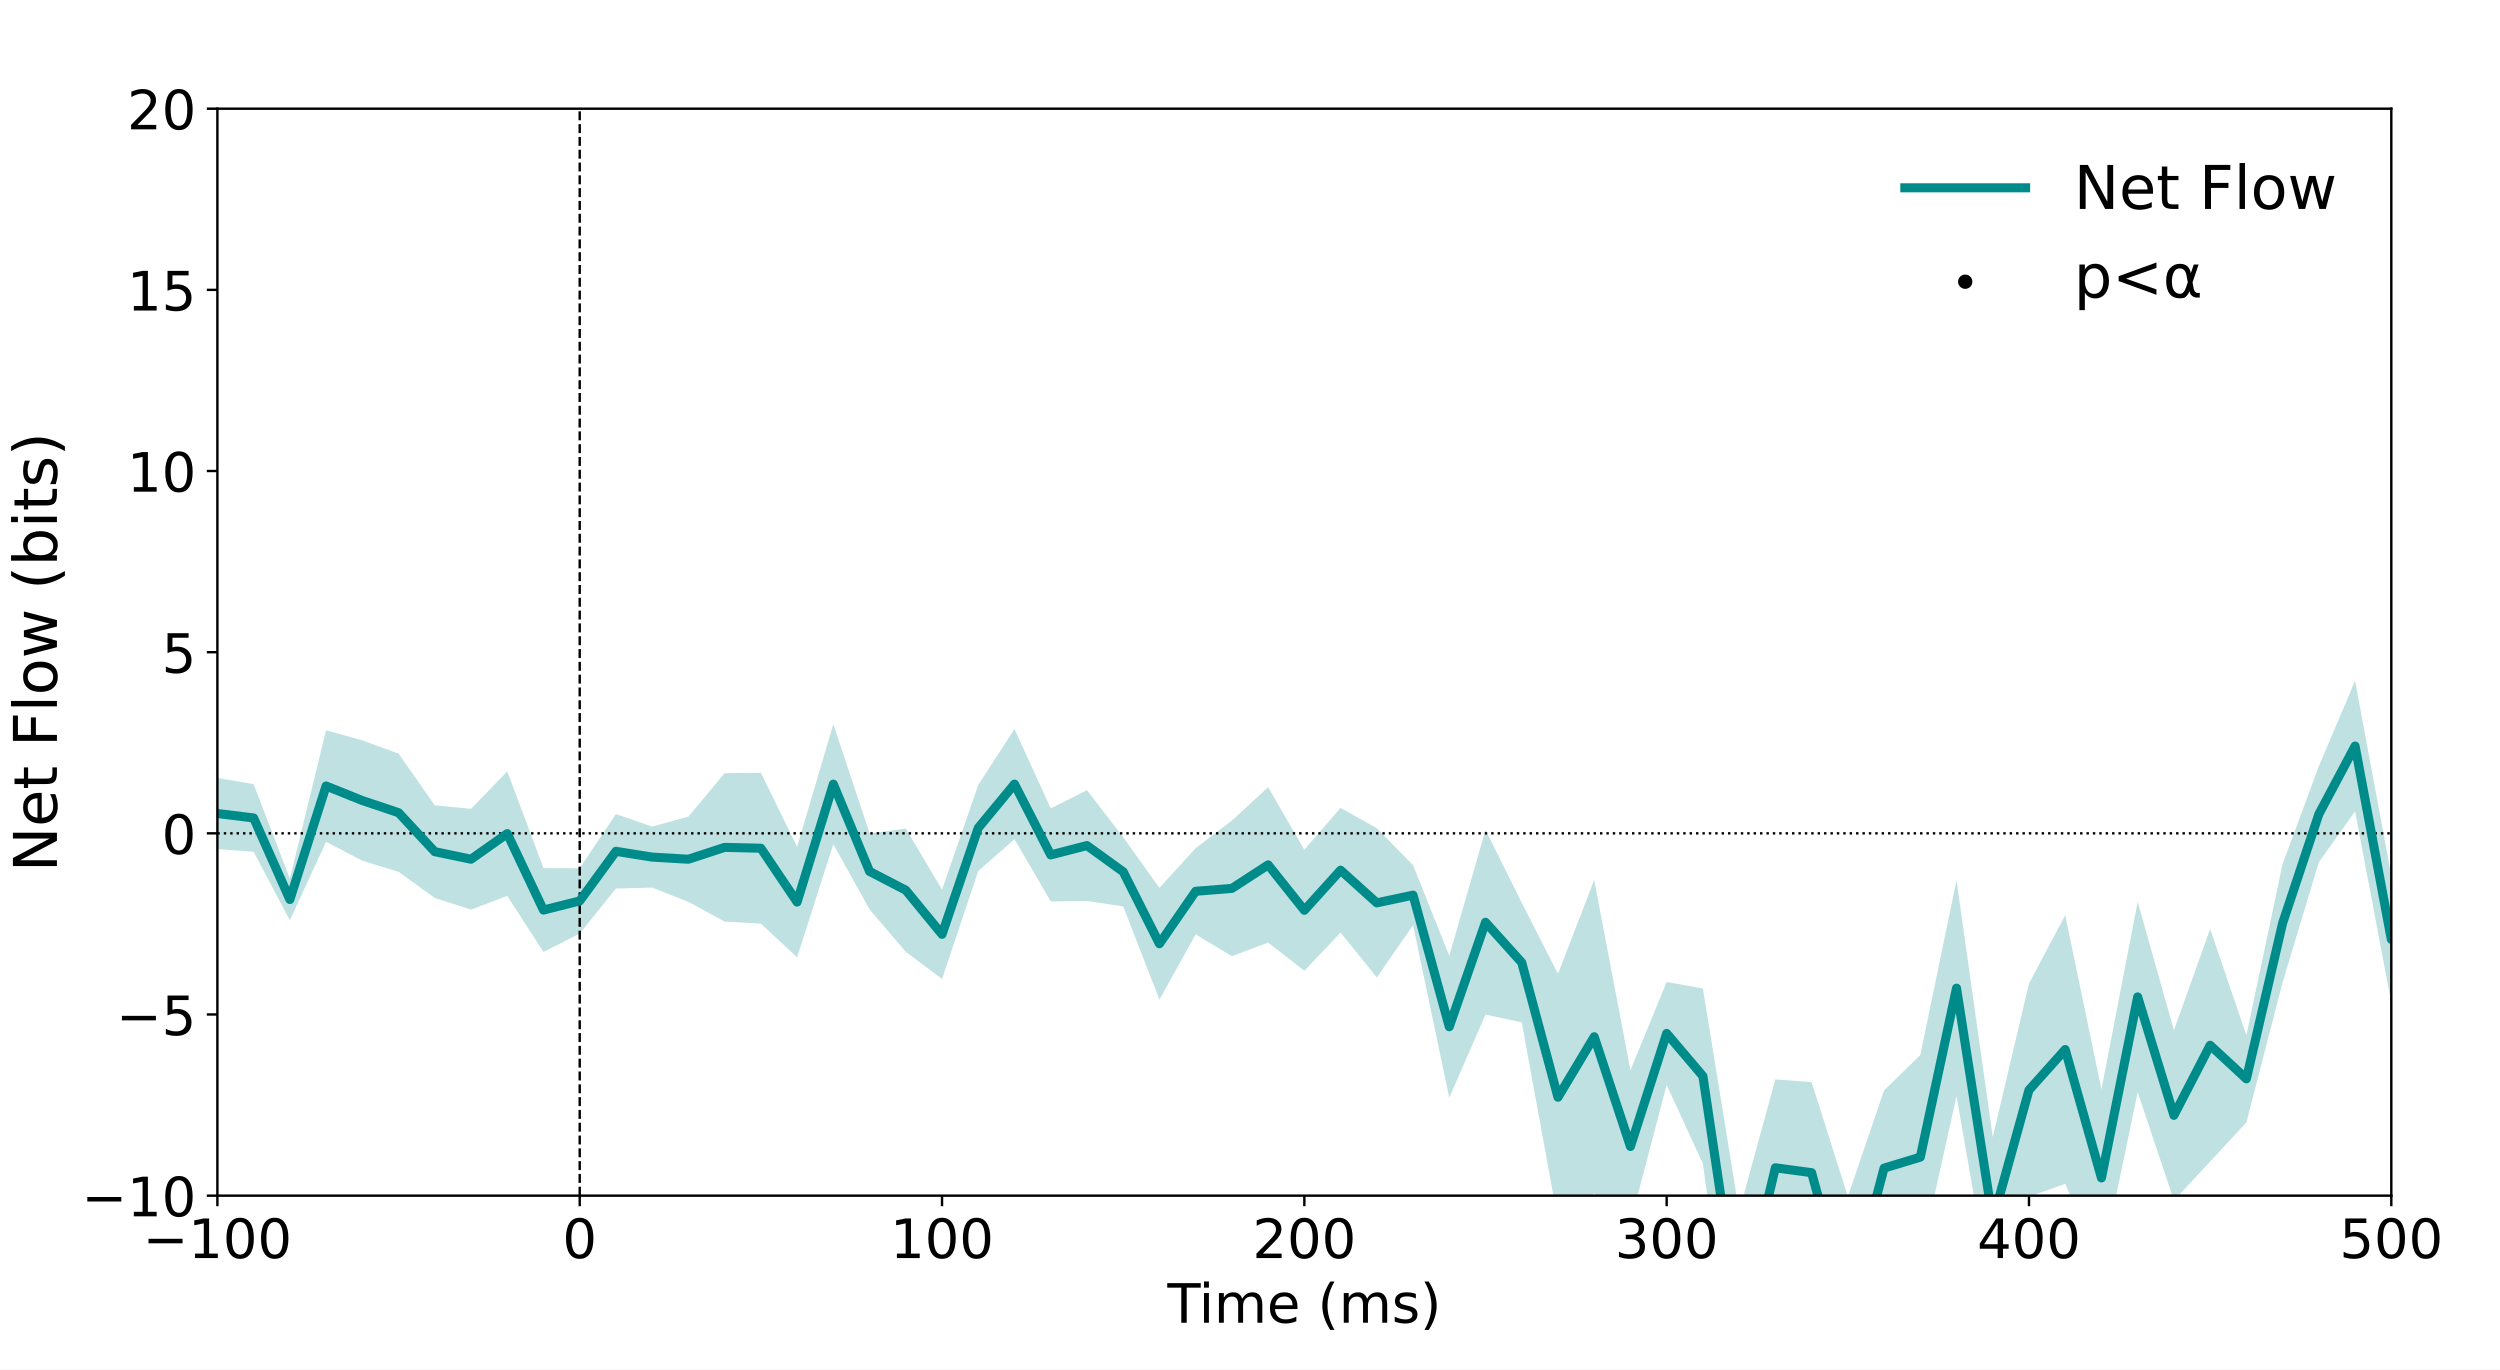
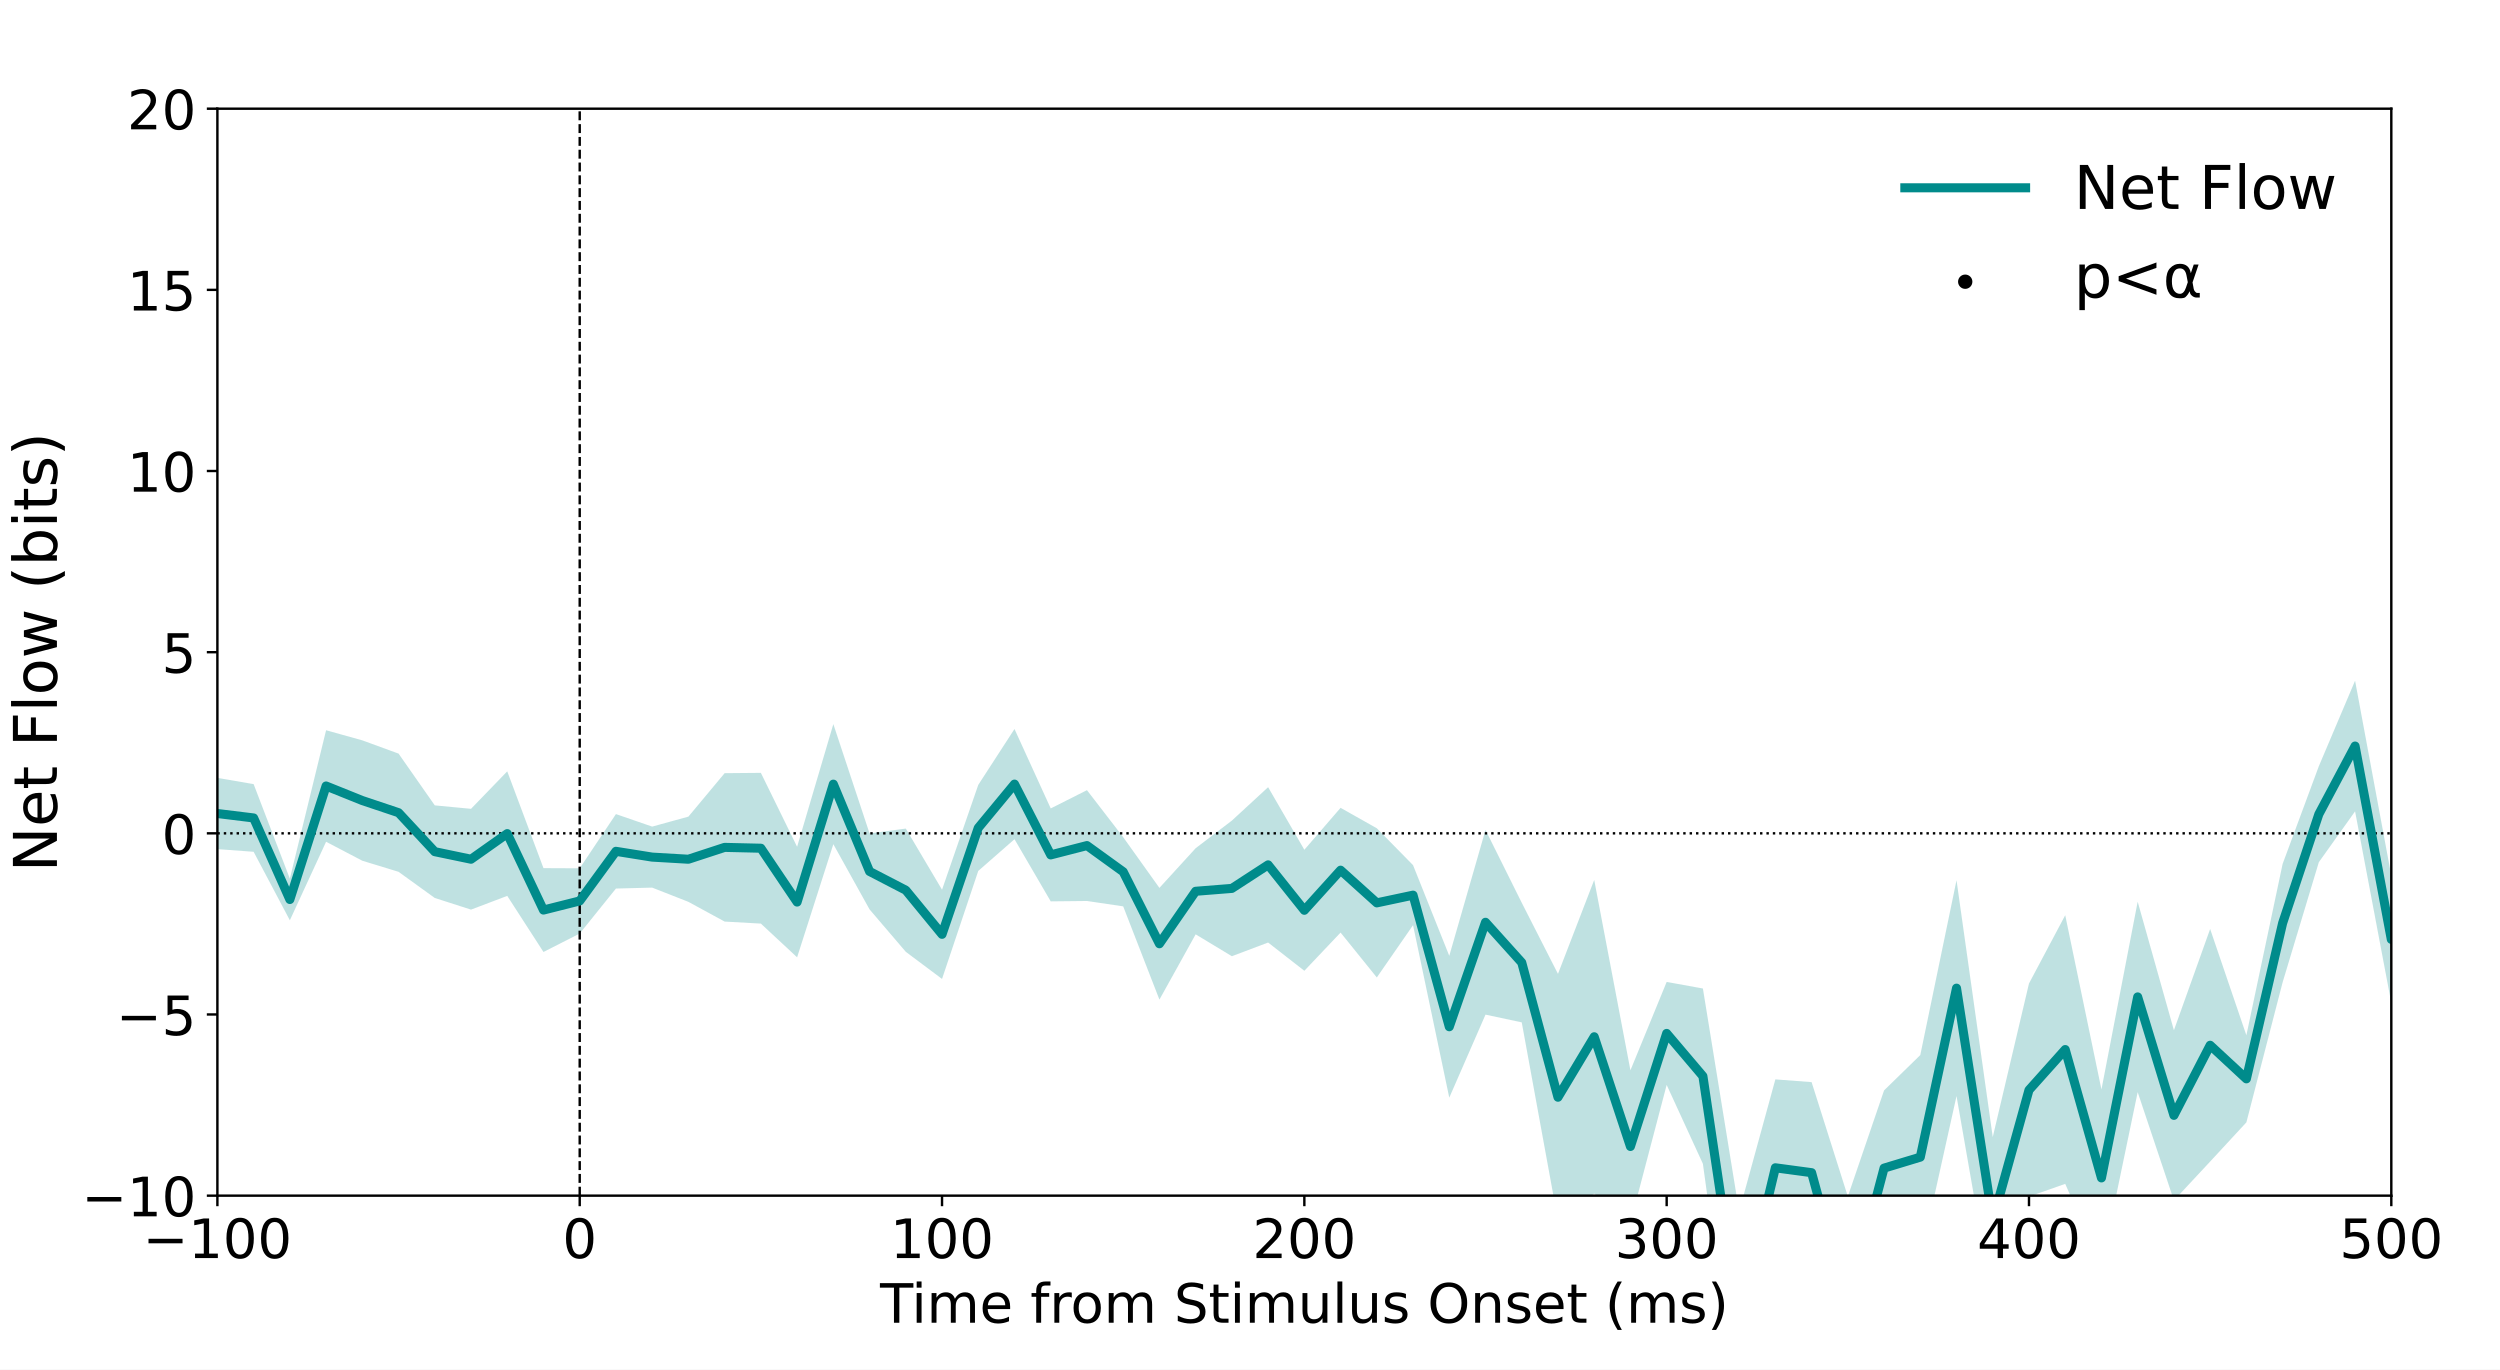
<svg xmlns="http://www.w3.org/2000/svg" xmlns:xlink="http://www.w3.org/1999/xlink" width="828pt" height="453.6pt" viewBox="0 0 828 453.6" version="1.1">
  <defs>
    <style type="text/css">*{stroke-linejoin: round; stroke-linecap: butt}</style>
  </defs>
  <g id="figure_1">
    <g id="patch_1">
      <path d="M 0 453.6  L 828 453.6  L 828 0  L 0 0  z " style="fill: #ffffff" />
    </g>
    <g id="axes_1">
      <g id="patch_2">
        <path d="M 72 396  L 792 396  L 792 36  L 72 36  z " style="fill: #ffffff" />
      </g>
      <g id="PolyCollection_1">
-         <path d="M -0 262.061  L -0 286.027  L 12 333.615  L 24 306.136  L 36 273.159  L 48 319.58  L 60 298.188  L 72 281.229  L 84 282.113  L 96 304.802  L 108 278.786  L 120 285.077  L 132 288.742  L 144 297.41  L 156 301.266  L 168 296.713  L 180 315.295  L 192 309.192  L 204 294.289  L 216 293.977  L 228 298.693  L 240 305.226  L 252 305.895  L 264 317.061  L 276 279.592  L 288 301.197  L 300 315.241  L 312 324.225  L 324 288.449  L 336 277.948  L 348 298.535  L 360 298.407  L 372 300.186  L 384 331.068  L 396 309.457  L 408 316.7  L 420 312.167  L 432 321.523  L 444 308.867  L 456 323.736  L 468 306.417  L 480 363.543  L 492 336.048  L 504 338.606  L 516 404.245  L 528 395.312  L 540 404.935  L 552 359.322  L 564 385.448  L 576 472.548  L 588 416.054  L 600 418.38  L 612 468.047  L 624 412.621  L 636 417.051  L 648 363.015  L 660 431.747  L 672 396.317  L 684 392.093  L 696 419.407  L 708 361.716  L 720 397.583  L 732 384.705  L 744 371.728  L 756 325.353  L 768 285.555  L 780 268.723  L 792 332.192  L 804 295.559  L 816 279.41  L 828 265.036  L 840 268.642  L 852 284.034  L 864 270.484  L 876 302.178  L 888 308.475  L 900 333.851  L 912 276.764  L 924 299.398  L 936 269.395  L 948 276.443  L 960 288.977  L 972 326.961  L 984 291.401  L 996 288.496  L 1008 307.433  L 1020 287.883  L 1032 323.573  L 1044 310.796  L 1056 287.536  L 1068 302.566  L 1080 280.436  L 1092 318.387  L 1104 282.119  L 1116 290.37  L 1128 301.57  L 1140 288.123  L 1140 260.641  L 1140 260.641  L 1128 267.699  L 1116 263.036  L 1104 248.552  L 1092 297.262  L 1080 253.048  L 1068 263.011  L 1056 246.205  L 1044 284.866  L 1032 282.331  L 1020 261.494  L 1008 279.227  L 996 218.083  L 984 251.279  L 972 288.102  L 960 249.314  L 948 243.427  L 936 235.107  L 924 259.455  L 912 225.412  L 900 285.732  L 888 270.181  L 876 261.048  L 864 239.712  L 852 239.808  L 840 222.459  L 828 229.454  L 816 246.368  L 804 272.112  L 792 290.048  L 780 225.457  L 768 253.762  L 756 286.144  L 744 342.891  L 732 307.678  L 720 341.222  L 708 298.646  L 696 360.841  L 684 303.128  L 672 325.731  L 660 376.61  L 648 291.542  L 636 349.437  L 624 361.145  L 612 396.277  L 600 358.399  L 588 357.493  L 576 401.272  L 564 327.391  L 552 325.214  L 540 354.488  L 528 291.442  L 516 322.553  L 504 298.986  L 492 274.87  L 480 316.571  L 468 286.532  L 456 274.322  L 444 267.55  L 432 281.444  L 420 260.716  L 408 271.775  L 396 280.931  L 384 294.071  L 372 277.269  L 360 261.702  L 348 267.751  L 336 241.445  L 324 259.954  L 312 294.673  L 300 274.425  L 288 276.035  L 276 239.827  L 264 280.458  L 252 255.968  L 240 256.075  L 228 270.463  L 216 273.772  L 204 269.625  L 192 287.581  L 180 287.525  L 168 255.471  L 156 267.881  L 144 266.739  L 132 249.59  L 120 245.206  L 108 241.857  L 96 291.02  L 84 259.701  L 72 257.639  L 60 254.036  L 48 280.904  L 36 243.208  L 24 286.367  L 12 293.35  L -0 262.061  z " clip-path="url(#p37d2d4b068)" style="fill: #008b8b; fill-opacity: 0.25" />
+         <path d="M -0 262.061  L -0 286.027  L 12 333.615  L 24 306.136  L 36 273.159  L 48 319.58  L 60 298.188  L 72 281.229  L 84 282.113  L 96 304.802  L 108 278.786  L 120 285.077  L 132 288.742  L 144 297.41  L 156 301.266  L 168 296.713  L 180 315.295  L 192 309.192  L 204 294.289  L 216 293.977  L 228 298.693  L 240 305.226  L 252 305.895  L 264 317.061  L 276 279.592  L 288 301.197  L 300 315.241  L 312 324.225  L 324 288.449  L 336 277.948  L 348 298.535  L 360 298.407  L 372 300.186  L 384 331.068  L 396 309.457  L 408 316.7  L 420 312.167  L 432 321.523  L 444 308.867  L 456 323.736  L 468 306.417  L 480 363.543  L 492 336.048  L 504 338.606  L 516 404.245  L 528 395.312  L 540 404.935  L 552 359.322  L 564 385.448  L 576 472.548  L 588 416.054  L 600 418.38  L 612 468.047  L 624 412.621  L 636 417.051  L 648 363.015  L 660 431.747  L 672 396.317  L 684 392.093  L 696 419.407  L 708 361.716  L 720 397.583  L 732 384.705  L 744 371.728  L 756 325.353  L 768 285.555  L 780 268.723  L 792 332.192  L 804 295.559  L 816 279.41  L 828 265.036  L 840 268.642  L 852 284.034  L 864 270.484  L 876 302.178  L 888 308.475  L 900 333.851  L 912 276.764  L 924 299.398  L 936 269.395  L 948 276.443  L 960 288.977  L 972 326.961  L 984 291.401  L 996 288.496  L 1008 307.433  L 1020 287.883  L 1032 323.573  L 1044 310.796  L 1056 287.536  L 1068 302.566  L 1080 280.436  L 1092 318.387  L 1104 282.119  L 1116 290.37  L 1128 301.57  L 1140 288.123  L 1140 260.641  L 1140 260.641  L 1128 267.699  L 1116 263.036  L 1104 248.552  L 1092 297.262  L 1080 253.048  L 1068 263.011  L 1056 246.205  L 1044 284.866  L 1032 282.331  L 1020 261.494  L 1008 279.227  L 996 218.083  L 984 251.279  L 972 288.102  L 960 249.314  L 948 243.427  L 936 235.107  L 924 259.455  L 912 225.412  L 900 285.732  L 888 270.181  L 876 261.048  L 864 239.712  L 852 239.808  L 840 222.459  L 828 229.454  L 816 246.368  L 804 272.112  L 792 290.048  L 780 225.457  L 768 253.762  L 756 286.144  L 744 342.891  L 732 307.678  L 720 341.222  L 708 298.646  L 696 360.841  L 684 303.128  L 672 325.731  L 660 376.61  L 648 291.542  L 636 349.437  L 624 361.145  L 612 396.277  L 600 358.399  L 588 357.493  L 576 401.272  L 564 327.391  L 552 325.214  L 540 354.488  L 528 291.442  L 516 322.553  L 504 298.986  L 492 274.87  L 480 316.571  L 468 286.532  L 456 274.322  L 444 267.55  L 432 281.444  L 420 260.716  L 408 271.775  L 396 280.931  L 384 294.071  L 372 277.269  L 360 261.702  L 348 267.751  L 336 241.445  L 324 259.954  L 312 294.673  L 300 274.425  L 288 276.035  L 276 239.827  L 264 280.458  L 252 255.968  L 240 256.075  L 228 270.463  L 216 273.772  L 204 269.625  L 192 287.581  L 180 287.525  L 168 255.471  L 156 267.881  L 144 266.739  L 132 249.59  L 120 245.206  L 108 241.857  L 96 291.02  L 84 259.701  L 72 257.639  L 60 254.036  L 48 280.904  L 36 243.208  L 24 286.367  L 12 293.35  L -0 262.061  z " clip-path="url(#p2d09b01519)" style="fill: #008b8b; fill-opacity: 0.25" />
      </g>
      <g id="matplotlib.axis_1">
        <g id="xtick_1">
          <g id="line2d_1">
            <defs>
-               <path id="m8add097d71" d="M 0 0  L 0 3.5  " style="stroke: #000000; stroke-width: 0.8" />
-             </defs>
-             <g>
-               <use xlink:href="#m8add097d71" x="72" y="396" style="stroke: #000000; stroke-width: 0.8" />
+               <path id="m69b78fa0f9" d="M 0 0  L 0 3.5  " style="stroke: #000000; stroke-width: 0.8" />
+             </defs>
+             <g>
+               <use xlink:href="#m69b78fa0f9" x="72" y="396" style="stroke: #000000; stroke-width: 0.8" />
            </g>
          </g>
          <g id="text_1">
            <g transform="translate(47.27953 416.6772) scale(0.18 -0.18)">
              <defs>
                <path id="DejaVuSans-2212" d="M 678 2272  L 4684 2272  L 4684 1741  L 678 1741  L 678 2272  z " transform="scale(0.015625)" />
                <path id="DejaVuSans-31" d="M 794 531  L 1825 531  L 1825 4091  L 703 3866  L 703 4441  L 1819 4666  L 2450 4666  L 2450 531  L 3481 531  L 3481 0  L 794 0  L 794 531  z " transform="scale(0.015625)" />
                <path id="DejaVuSans-30" d="M 2034 4250  Q 1547 4250 1301 3770  Q 1056 3291 1056 2328  Q 1056 1369 1301 889  Q 1547 409 2034 409  Q 2525 409 2770 889  Q 3016 1369 3016 2328  Q 3016 3291 2770 3770  Q 2525 4250 2034 4250  z M 2034 4750  Q 2819 4750 3233 4129  Q 3647 3509 3647 2328  Q 3647 1150 3233 529  Q 2819 -91 2034 -91  Q 1250 -91 836 529  Q 422 1150 422 2328  Q 422 3509 836 4129  Q 1250 4750 2034 4750  z " transform="scale(0.015625)" />
              </defs>
              <use xlink:href="#DejaVuSans-2212" />
              <use xlink:href="#DejaVuSans-31" x="83.789" />
              <use xlink:href="#DejaVuSans-30" x="147.412" />
              <use xlink:href="#DejaVuSans-30" x="211.035" />
            </g>
          </g>
        </g>
        <g id="xtick_2">
          <g id="line2d_2">
            <g>
-               <use xlink:href="#m8add097d71" x="192" y="396" style="stroke: #000000; stroke-width: 0.8" />
+               <use xlink:href="#m69b78fa0f9" x="192" y="396" style="stroke: #000000; stroke-width: 0.8" />
            </g>
          </g>
          <g id="text_2">
            <g transform="translate(186.2738 416.6772) scale(0.18 -0.18)">
              <use xlink:href="#DejaVuSans-30" />
            </g>
          </g>
        </g>
        <g id="xtick_3">
          <g id="line2d_3">
            <g>
-               <use xlink:href="#m8add097d71" x="312" y="396" style="stroke: #000000; stroke-width: 0.8" />
+               <use xlink:href="#m69b78fa0f9" x="312" y="396" style="stroke: #000000; stroke-width: 0.8" />
            </g>
          </g>
          <g id="text_3">
            <g transform="translate(294.8213 416.6772) scale(0.18 -0.18)">
              <use xlink:href="#DejaVuSans-31" />
              <use xlink:href="#DejaVuSans-30" x="63.623" />
              <use xlink:href="#DejaVuSans-30" x="127.246" />
            </g>
          </g>
        </g>
        <g id="xtick_4">
          <g id="line2d_4">
            <g>
-               <use xlink:href="#m8add097d71" x="432" y="396" style="stroke: #000000; stroke-width: 0.8" />
+               <use xlink:href="#m69b78fa0f9" x="432" y="396" style="stroke: #000000; stroke-width: 0.8" />
            </g>
          </g>
          <g id="text_4">
            <g transform="translate(414.8213 416.6772) scale(0.18 -0.18)">
              <defs>
                <path id="DejaVuSans-32" d="M 1228 531  L 3431 531  L 3431 0  L 469 0  L 469 531  Q 828 903 1448 1529  Q 2069 2156 2228 2338  Q 2531 2678 2651 2914  Q 2772 3150 2772 3378  Q 2772 3750 2511 3984  Q 2250 4219 1831 4219  Q 1534 4219 1204 4116  Q 875 4013 500 3803  L 500 4441  Q 881 4594 1212 4672  Q 1544 4750 1819 4750  Q 2544 4750 2975 4387  Q 3406 4025 3406 3419  Q 3406 3131 3298 2873  Q 3191 2616 2906 2266  Q 2828 2175 2409 1742  Q 1991 1309 1228 531  z " transform="scale(0.015625)" />
              </defs>
              <use xlink:href="#DejaVuSans-32" />
              <use xlink:href="#DejaVuSans-30" x="63.623" />
              <use xlink:href="#DejaVuSans-30" x="127.246" />
            </g>
          </g>
        </g>
        <g id="xtick_5">
          <g id="line2d_5">
            <g>
-               <use xlink:href="#m8add097d71" x="552" y="396" style="stroke: #000000; stroke-width: 0.8" />
+               <use xlink:href="#m69b78fa0f9" x="552" y="396" style="stroke: #000000; stroke-width: 0.8" />
            </g>
          </g>
          <g id="text_5">
            <g transform="translate(534.8212 416.6772) scale(0.18 -0.18)">
              <defs>
                <path id="DejaVuSans-33" d="M 2597 2516  Q 3050 2419 3304 2112  Q 3559 1806 3559 1356  Q 3559 666 3084 287  Q 2609 -91 1734 -91  Q 1441 -91 1130 -33  Q 819 25 488 141  L 488 750  Q 750 597 1062 519  Q 1375 441 1716 441  Q 2309 441 2620 675  Q 2931 909 2931 1356  Q 2931 1769 2642 2001  Q 2353 2234 1838 2234  L 1294 2234  L 1294 2753  L 1863 2753  Q 2328 2753 2575 2939  Q 2822 3125 2822 3475  Q 2822 3834 2567 4026  Q 2313 4219 1838 4219  Q 1578 4219 1281 4162  Q 984 4106 628 3988  L 628 4550  Q 988 4650 1302 4700  Q 1616 4750 1894 4750  Q 2613 4750 3031 4423  Q 3450 4097 3450 3541  Q 3450 3153 3228 2886  Q 3006 2619 2597 2516  z " transform="scale(0.015625)" />
              </defs>
              <use xlink:href="#DejaVuSans-33" />
              <use xlink:href="#DejaVuSans-30" x="63.623" />
              <use xlink:href="#DejaVuSans-30" x="127.246" />
            </g>
          </g>
        </g>
        <g id="xtick_6">
          <g id="line2d_6">
            <g>
-               <use xlink:href="#m8add097d71" x="672" y="396" style="stroke: #000000; stroke-width: 0.8" />
+               <use xlink:href="#m69b78fa0f9" x="672" y="396" style="stroke: #000000; stroke-width: 0.8" />
            </g>
          </g>
          <g id="text_6">
            <g transform="translate(654.8212 416.6772) scale(0.18 -0.18)">
              <defs>
                <path id="DejaVuSans-34" d="M 2419 4116  L 825 1625  L 2419 1625  L 2419 4116  z M 2253 4666  L 3047 4666  L 3047 1625  L 3713 1625  L 3713 1100  L 3047 1100  L 3047 0  L 2419 0  L 2419 1100  L 313 1100  L 313 1709  L 2253 4666  z " transform="scale(0.015625)" />
              </defs>
              <use xlink:href="#DejaVuSans-34" />
              <use xlink:href="#DejaVuSans-30" x="63.623" />
              <use xlink:href="#DejaVuSans-30" x="127.246" />
            </g>
          </g>
        </g>
        <g id="xtick_7">
          <g id="line2d_7">
            <g>
-               <use xlink:href="#m8add097d71" x="792" y="396" style="stroke: #000000; stroke-width: 0.8" />
+               <use xlink:href="#m69b78fa0f9" x="792" y="396" style="stroke: #000000; stroke-width: 0.8" />
            </g>
          </g>
          <g id="text_7">
            <g transform="translate(774.8212 416.6772) scale(0.18 -0.18)">
              <defs>
                <path id="DejaVuSans-35" d="M 691 4666  L 3169 4666  L 3169 4134  L 1269 4134  L 1269 2991  Q 1406 3038 1543 3061  Q 1681 3084 1819 3084  Q 2600 3084 3056 2656  Q 3513 2228 3513 1497  Q 3513 744 3044 326  Q 2575 -91 1722 -91  Q 1428 -91 1123 -41  Q 819 9 494 109  L 494 744  Q 775 591 1075 516  Q 1375 441 1709 441  Q 2250 441 2565 725  Q 2881 1009 2881 1497  Q 2881 1984 2565 2268  Q 2250 2553 1709 2553  Q 1456 2553 1204 2497  Q 953 2441 691 2322  L 691 4666  z " transform="scale(0.015625)" />
              </defs>
              <use xlink:href="#DejaVuSans-35" />
              <use xlink:href="#DejaVuSans-30" x="63.623" />
              <use xlink:href="#DejaVuSans-30" x="127.246" />
            </g>
          </g>
        </g>
        <g id="text_8">
-           <g transform="translate(386.6414 438.0978) scale(0.18 -0.18)">
+           <g transform="translate(291.4734 438.0978) scale(0.18 -0.18)">
            <defs>
              <path id="DejaVuSans-54" d="M -19 4666  L 3928 4666  L 3928 4134  L 2272 4134  L 2272 0  L 1638 0  L 1638 4134  L -19 4134  L -19 4666  z " transform="scale(0.015625)" />
              <path id="DejaVuSans-69" d="M 603 3500  L 1178 3500  L 1178 0  L 603 0  L 603 3500  z M 603 4863  L 1178 4863  L 1178 4134  L 603 4134  L 603 4863  z " transform="scale(0.015625)" />
              <path id="DejaVuSans-6d" d="M 3328 2828  Q 3544 3216 3844 3400  Q 4144 3584 4550 3584  Q 5097 3584 5394 3201  Q 5691 2819 5691 2113  L 5691 0  L 5113 0  L 5113 2094  Q 5113 2597 4934 2840  Q 4756 3084 4391 3084  Q 3944 3084 3684 2787  Q 3425 2491 3425 1978  L 3425 0  L 2847 0  L 2847 2094  Q 2847 2600 2669 2842  Q 2491 3084 2119 3084  Q 1678 3084 1418 2786  Q 1159 2488 1159 1978  L 1159 0  L 581 0  L 581 3500  L 1159 3500  L 1159 2956  Q 1356 3278 1631 3431  Q 1906 3584 2284 3584  Q 2666 3584 2933 3390  Q 3200 3197 3328 2828  z " transform="scale(0.015625)" />
              <path id="DejaVuSans-65" d="M 3597 1894  L 3597 1613  L 953 1613  Q 991 1019 1311 708  Q 1631 397 2203 397  Q 2534 397 2845 478  Q 3156 559 3463 722  L 3463 178  Q 3153 47 2828 -22  Q 2503 -91 2169 -91  Q 1331 -91 842 396  Q 353 884 353 1716  Q 353 2575 817 3079  Q 1281 3584 2069 3584  Q 2775 3584 3186 3129  Q 3597 2675 3597 1894  z M 3022 2063  Q 3016 2534 2758 2815  Q 2500 3097 2075 3097  Q 1594 3097 1305 2825  Q 1016 2553 972 2059  L 3022 2063  z " transform="scale(0.015625)" />
              <path id="DejaVuSans-20" transform="scale(0.015625)" />
+               <path id="DejaVuSans-66" d="M 2375 4863  L 2375 4384  L 1825 4384  Q 1516 4384 1395 4259  Q 1275 4134 1275 3809  L 1275 3500  L 2222 3500  L 2222 3053  L 1275 3053  L 1275 0  L 697 0  L 697 3053  L 147 3053  L 147 3500  L 697 3500  L 697 3744  Q 697 4328 969 4595  Q 1241 4863 1831 4863  L 2375 4863  z " transform="scale(0.015625)" />
+               <path id="DejaVuSans-72" d="M 2631 2963  Q 2534 3019 2420 3045  Q 2306 3072 2169 3072  Q 1681 3072 1420 2755  Q 1159 2438 1159 1844  L 1159 0  L 581 0  L 581 3500  L 1159 3500  L 1159 2956  Q 1341 3275 1631 3429  Q 1922 3584 2338 3584  Q 2397 3584 2469 3576  Q 2541 3569 2628 3553  L 2631 2963  z " transform="scale(0.015625)" />
+               <path id="DejaVuSans-6f" d="M 1959 3097  Q 1497 3097 1228 2736  Q 959 2375 959 1747  Q 959 1119 1226 758  Q 1494 397 1959 397  Q 2419 397 2687 759  Q 2956 1122 2956 1747  Q 2956 2369 2687 2733  Q 2419 3097 1959 3097  z M 1959 3584  Q 2709 3584 3137 3096  Q 3566 2609 3566 1747  Q 3566 888 3137 398  Q 2709 -91 1959 -91  Q 1206 -91 779 398  Q 353 888 353 1747  Q 353 2609 779 3096  Q 1206 3584 1959 3584  z " transform="scale(0.015625)" />
+               <path id="DejaVuSans-53" d="M 3425 4513  L 3425 3897  Q 3066 4069 2747 4153  Q 2428 4238 2131 4238  Q 1616 4238 1336 4038  Q 1056 3838 1056 3469  Q 1056 3159 1242 3001  Q 1428 2844 1947 2747  L 2328 2669  Q 3034 2534 3370 2195  Q 3706 1856 3706 1288  Q 3706 609 3251 259  Q 2797 -91 1919 -91  Q 1588 -91 1214 -16  Q 841 59 441 206  L 441 856  Q 825 641 1194 531  Q 1563 422 1919 422  Q 2459 422 2753 634  Q 3047 847 3047 1241  Q 3047 1584 2836 1778  Q 2625 1972 2144 2069  L 1759 2144  Q 1053 2284 737 2584  Q 422 2884 422 3419  Q 422 4038 858 4394  Q 1294 4750 2059 4750  Q 2388 4750 2728 4690  Q 3069 4631 3425 4513  z " transform="scale(0.015625)" />
+               <path id="DejaVuSans-74" d="M 1172 4494  L 1172 3500  L 2356 3500  L 2356 3053  L 1172 3053  L 1172 1153  Q 1172 725 1289 603  Q 1406 481 1766 481  L 2356 481  L 2356 0  L 1766 0  Q 1100 0 847 248  Q 594 497 594 1153  L 594 3053  L 172 3053  L 172 3500  L 594 3500  L 594 4494  L 1172 4494  z " transform="scale(0.015625)" />
+               <path id="DejaVuSans-75" d="M 544 1381  L 544 3500  L 1119 3500  L 1119 1403  Q 1119 906 1312 657  Q 1506 409 1894 409  Q 2359 409 2629 706  Q 2900 1003 2900 1516  L 2900 3500  L 3475 3500  L 3475 0  L 2900 0  L 2900 538  Q 2691 219 2414 64  Q 2138 -91 1772 -91  Q 1169 -91 856 284  Q 544 659 544 1381  z M 1991 3584  L 1991 3584  z " transform="scale(0.015625)" />
+               <path id="DejaVuSans-6c" d="M 603 4863  L 1178 4863  L 1178 0  L 603 0  L 603 4863  z " transform="scale(0.015625)" />
+               <path id="DejaVuSans-73" d="M 2834 3397  L 2834 2853  Q 2591 2978 2328 3040  Q 2066 3103 1784 3103  Q 1356 3103 1142 2972  Q 928 2841 928 2578  Q 928 2378 1081 2264  Q 1234 2150 1697 2047  L 1894 2003  Q 2506 1872 2764 1633  Q 3022 1394 3022 966  Q 3022 478 2636 193  Q 2250 -91 1575 -91  Q 1294 -91 989 -36  Q 684 19 347 128  L 347 722  Q 666 556 975 473  Q 1284 391 1588 391  Q 1994 391 2212 530  Q 2431 669 2431 922  Q 2431 1156 2273 1281  Q 2116 1406 1581 1522  L 1381 1569  Q 847 1681 609 1914  Q 372 2147 372 2553  Q 372 3047 722 3315  Q 1072 3584 1716 3584  Q 2034 3584 2315 3537  Q 2597 3491 2834 3397  z " transform="scale(0.015625)" />
+               <path id="DejaVuSans-4f" d="M 2522 4238  Q 1834 4238 1429 3725  Q 1025 3213 1025 2328  Q 1025 1447 1429 934  Q 1834 422 2522 422  Q 3209 422 3611 934  Q 4013 1447 4013 2328  Q 4013 3213 3611 3725  Q 3209 4238 2522 4238  z M 2522 4750  Q 3503 4750 4090 4092  Q 4678 3434 4678 2328  Q 4678 1225 4090 567  Q 3503 -91 2522 -91  Q 1538 -91 948 565  Q 359 1222 359 2328  Q 359 3434 948 4092  Q 1538 4750 2522 4750  z " transform="scale(0.015625)" />
+               <path id="DejaVuSans-6e" d="M 3513 2113  L 3513 0  L 2938 0  L 2938 2094  Q 2938 2591 2744 2837  Q 2550 3084 2163 3084  Q 1697 3084 1428 2787  Q 1159 2491 1159 1978  L 1159 0  L 581 0  L 581 3500  L 1159 3500  L 1159 2956  Q 1366 3272 1645 3428  Q 1925 3584 2291 3584  Q 2894 3584 3203 3211  Q 3513 2838 3513 2113  z " transform="scale(0.015625)" />
              <path id="DejaVuSans-28" d="M 1984 4856  Q 1566 4138 1362 3434  Q 1159 2731 1159 2009  Q 1159 1288 1364 580  Q 1569 -128 1984 -844  L 1484 -844  Q 1016 -109 783 600  Q 550 1309 550 2009  Q 550 2706 781 3412  Q 1013 4119 1484 4856  L 1984 4856  z " transform="scale(0.015625)" />
-               <path id="DejaVuSans-73" d="M 2834 3397  L 2834 2853  Q 2591 2978 2328 3040  Q 2066 3103 1784 3103  Q 1356 3103 1142 2972  Q 928 2841 928 2578  Q 928 2378 1081 2264  Q 1234 2150 1697 2047  L 1894 2003  Q 2506 1872 2764 1633  Q 3022 1394 3022 966  Q 3022 478 2636 193  Q 2250 -91 1575 -91  Q 1294 -91 989 -36  Q 684 19 347 128  L 347 722  Q 666 556 975 473  Q 1284 391 1588 391  Q 1994 391 2212 530  Q 2431 669 2431 922  Q 2431 1156 2273 1281  Q 2116 1406 1581 1522  L 1381 1569  Q 847 1681 609 1914  Q 372 2147 372 2553  Q 372 3047 722 3315  Q 1072 3584 1716 3584  Q 2034 3584 2315 3537  Q 2597 3491 2834 3397  z " transform="scale(0.015625)" />
              <path id="DejaVuSans-29" d="M 513 4856  L 1013 4856  Q 1481 4119 1714 3412  Q 1947 2706 1947 2009  Q 1947 1309 1714 600  Q 1481 -109 1013 -844  L 513 -844  Q 928 -128 1133 580  Q 1338 1288 1338 2009  Q 1338 2731 1133 3434  Q 928 4138 513 4856  z " transform="scale(0.015625)" />
            </defs>
            <use xlink:href="#DejaVuSans-54" />
            <use xlink:href="#DejaVuSans-69" x="57.959" />
            <use xlink:href="#DejaVuSans-6d" x="85.742" />
            <use xlink:href="#DejaVuSans-65" x="183.154" />
            <use xlink:href="#DejaVuSans-20" x="244.678" />
-             <use xlink:href="#DejaVuSans-28" x="276.465" />
-             <use xlink:href="#DejaVuSans-6d" x="315.479" />
-             <use xlink:href="#DejaVuSans-73" x="412.891" />
-             <use xlink:href="#DejaVuSans-29" x="464.99" />
+             <use xlink:href="#DejaVuSans-66" x="276.465" />
+             <use xlink:href="#DejaVuSans-72" x="311.67" />
+             <use xlink:href="#DejaVuSans-6f" x="350.533" />
+             <use xlink:href="#DejaVuSans-6d" x="411.715" />
+             <use xlink:href="#DejaVuSans-20" x="509.127" />
+             <use xlink:href="#DejaVuSans-53" x="540.914" />
+             <use xlink:href="#DejaVuSans-74" x="604.391" />
+             <use xlink:href="#DejaVuSans-69" x="643.6" />
+             <use xlink:href="#DejaVuSans-6d" x="671.383" />
+             <use xlink:href="#DejaVuSans-75" x="768.795" />
+             <use xlink:href="#DejaVuSans-6c" x="832.174" />
+             <use xlink:href="#DejaVuSans-75" x="859.957" />
+             <use xlink:href="#DejaVuSans-73" x="923.336" />
+             <use xlink:href="#DejaVuSans-20" x="975.436" />
+             <use xlink:href="#DejaVuSans-4f" x="1007.223" />
+             <use xlink:href="#DejaVuSans-6e" x="1085.934" />
+             <use xlink:href="#DejaVuSans-73" x="1149.312" />
+             <use xlink:href="#DejaVuSans-65" x="1201.412" />
+             <use xlink:href="#DejaVuSans-74" x="1262.936" />
+             <use xlink:href="#DejaVuSans-20" x="1302.145" />
+             <use xlink:href="#DejaVuSans-28" x="1333.932" />
+             <use xlink:href="#DejaVuSans-6d" x="1372.945" />
+             <use xlink:href="#DejaVuSans-73" x="1470.357" />
+             <use xlink:href="#DejaVuSans-29" x="1522.457" />
          </g>
        </g>
      </g>
      <g id="matplotlib.axis_2">
        <g id="ytick_1">
          <g id="line2d_8">
            <defs>
-               <path id="m10de835197" d="M 0 0  L -3.5 0  " style="stroke: #000000; stroke-width: 0.8" />
-             </defs>
-             <g>
-               <use xlink:href="#m10de835197" x="72" y="396" style="stroke: #000000; stroke-width: 0.8" />
+               <path id="mb79c041ae3" d="M 0 0  L -3.5 0  " style="stroke: #000000; stroke-width: 0.8" />
+             </defs>
+             <g>
+               <use xlink:href="#mb79c041ae3" x="72" y="396" style="stroke: #000000; stroke-width: 0.8" />
            </g>
          </g>
          <g id="text_9">
            <g transform="translate(27.01156 402.8386) scale(0.18 -0.18)">
              <use xlink:href="#DejaVuSans-2212" />
              <use xlink:href="#DejaVuSans-31" x="83.789" />
              <use xlink:href="#DejaVuSans-30" x="147.412" />
            </g>
          </g>
        </g>
        <g id="ytick_2">
          <g id="line2d_9">
            <g>
-               <use xlink:href="#m10de835197" x="72" y="336" style="stroke: #000000; stroke-width: 0.8" />
+               <use xlink:href="#mb79c041ae3" x="72" y="336" style="stroke: #000000; stroke-width: 0.8" />
            </g>
          </g>
          <g id="text_10">
            <g transform="translate(38.46406 342.8386) scale(0.18 -0.18)">
              <use xlink:href="#DejaVuSans-2212" />
              <use xlink:href="#DejaVuSans-35" x="83.789" />
            </g>
          </g>
        </g>
        <g id="ytick_3">
          <g id="line2d_10">
            <g>
-               <use xlink:href="#m10de835197" x="72" y="276" style="stroke: #000000; stroke-width: 0.8" />
+               <use xlink:href="#mb79c041ae3" x="72" y="276" style="stroke: #000000; stroke-width: 0.8" />
            </g>
          </g>
          <g id="text_11">
            <g transform="translate(53.5475 282.8386) scale(0.18 -0.18)">
              <use xlink:href="#DejaVuSans-30" />
            </g>
          </g>
        </g>
        <g id="ytick_4">
          <g id="line2d_11">
            <g>
-               <use xlink:href="#m10de835197" x="72" y="216" style="stroke: #000000; stroke-width: 0.8" />
+               <use xlink:href="#mb79c041ae3" x="72" y="216" style="stroke: #000000; stroke-width: 0.8" />
            </g>
          </g>
          <g id="text_12">
            <g transform="translate(53.5475 222.8386) scale(0.18 -0.18)">
              <use xlink:href="#DejaVuSans-35" />
            </g>
          </g>
        </g>
        <g id="ytick_5">
          <g id="line2d_12">
            <g>
-               <use xlink:href="#m10de835197" x="72" y="156" style="stroke: #000000; stroke-width: 0.8" />
+               <use xlink:href="#mb79c041ae3" x="72" y="156" style="stroke: #000000; stroke-width: 0.8" />
            </g>
          </g>
          <g id="text_13">
            <g transform="translate(42.095 162.8386) scale(0.18 -0.18)">
              <use xlink:href="#DejaVuSans-31" />
              <use xlink:href="#DejaVuSans-30" x="63.623" />
            </g>
          </g>
        </g>
        <g id="ytick_6">
          <g id="line2d_13">
            <g>
-               <use xlink:href="#m10de835197" x="72" y="96" style="stroke: #000000; stroke-width: 0.8" />
+               <use xlink:href="#mb79c041ae3" x="72" y="96" style="stroke: #000000; stroke-width: 0.8" />
            </g>
          </g>
          <g id="text_14">
            <g transform="translate(42.095 102.8386) scale(0.18 -0.18)">
              <use xlink:href="#DejaVuSans-31" />
              <use xlink:href="#DejaVuSans-35" x="63.623" />
            </g>
          </g>
        </g>
        <g id="ytick_7">
          <g id="line2d_14">
            <g>
-               <use xlink:href="#m10de835197" x="72" y="36" style="stroke: #000000; stroke-width: 0.8" />
+               <use xlink:href="#mb79c041ae3" x="72" y="36" style="stroke: #000000; stroke-width: 0.8" />
            </g>
          </g>
          <g id="text_15">
            <g transform="translate(42.095 42.83859) scale(0.18 -0.18)">
              <use xlink:href="#DejaVuSans-32" />
              <use xlink:href="#DejaVuSans-30" x="63.623" />
            </g>
          </g>
        </g>
        <g id="text_16">
          <g transform="translate(18.85219 288.7969) rotate(-90) scale(0.2 -0.2)">
            <defs>
              <path id="DejaVuSans-4e" d="M 628 4666  L 1478 4666  L 3547 763  L 3547 4666  L 4159 4666  L 4159 0  L 3309 0  L 1241 3903  L 1241 0  L 628 0  L 628 4666  z " transform="scale(0.015625)" />
-               <path id="DejaVuSans-74" d="M 1172 4494  L 1172 3500  L 2356 3500  L 2356 3053  L 1172 3053  L 1172 1153  Q 1172 725 1289 603  Q 1406 481 1766 481  L 2356 481  L 2356 0  L 1766 0  Q 1100 0 847 248  Q 594 497 594 1153  L 594 3053  L 172 3053  L 172 3500  L 594 3500  L 594 4494  L 1172 4494  z " transform="scale(0.015625)" />
              <path id="DejaVuSans-46" d="M 628 4666  L 3309 4666  L 3309 4134  L 1259 4134  L 1259 2759  L 3109 2759  L 3109 2228  L 1259 2228  L 1259 0  L 628 0  L 628 4666  z " transform="scale(0.015625)" />
-               <path id="DejaVuSans-6c" d="M 603 4863  L 1178 4863  L 1178 0  L 603 0  L 603 4863  z " transform="scale(0.015625)" />
-               <path id="DejaVuSans-6f" d="M 1959 3097  Q 1497 3097 1228 2736  Q 959 2375 959 1747  Q 959 1119 1226 758  Q 1494 397 1959 397  Q 2419 397 2687 759  Q 2956 1122 2956 1747  Q 2956 2369 2687 2733  Q 2419 3097 1959 3097  z M 1959 3584  Q 2709 3584 3137 3096  Q 3566 2609 3566 1747  Q 3566 888 3137 398  Q 2709 -91 1959 -91  Q 1206 -91 779 398  Q 353 888 353 1747  Q 353 2609 779 3096  Q 1206 3584 1959 3584  z " transform="scale(0.015625)" />
              <path id="DejaVuSans-77" d="M 269 3500  L 844 3500  L 1563 769  L 2278 3500  L 2956 3500  L 3675 769  L 4391 3500  L 4966 3500  L 4050 0  L 3372 0  L 2619 2869  L 1863 0  L 1184 0  L 269 3500  z " transform="scale(0.015625)" />
              <path id="DejaVuSans-62" d="M 3116 1747  Q 3116 2381 2855 2742  Q 2594 3103 2138 3103  Q 1681 3103 1420 2742  Q 1159 2381 1159 1747  Q 1159 1113 1420 752  Q 1681 391 2138 391  Q 2594 391 2855 752  Q 3116 1113 3116 1747  z M 1159 2969  Q 1341 3281 1617 3432  Q 1894 3584 2278 3584  Q 2916 3584 3314 3078  Q 3713 2572 3713 1747  Q 3713 922 3314 415  Q 2916 -91 2278 -91  Q 1894 -91 1617 61  Q 1341 213 1159 525  L 1159 0  L 581 0  L 581 4863  L 1159 4863  L 1159 2969  z " transform="scale(0.015625)" />
            </defs>
            <use xlink:href="#DejaVuSans-4e" />
            <use xlink:href="#DejaVuSans-65" x="74.805" />
            <use xlink:href="#DejaVuSans-74" x="136.328" />
            <use xlink:href="#DejaVuSans-20" x="175.537" />
            <use xlink:href="#DejaVuSans-46" x="207.324" />
            <use xlink:href="#DejaVuSans-6c" x="264.844" />
            <use xlink:href="#DejaVuSans-6f" x="292.627" />
            <use xlink:href="#DejaVuSans-77" x="353.809" />
            <use xlink:href="#DejaVuSans-20" x="435.596" />
            <use xlink:href="#DejaVuSans-28" x="467.383" />
            <use xlink:href="#DejaVuSans-62" x="506.396" />
            <use xlink:href="#DejaVuSans-69" x="569.873" />
            <use xlink:href="#DejaVuSans-74" x="597.656" />
            <use xlink:href="#DejaVuSans-73" x="636.865" />
            <use xlink:href="#DejaVuSans-29" x="688.965" />
          </g>
        </g>
      </g>
      <g id="line2d_15">
-         <path d="M 192 396  L 192 36  " clip-path="url(#p37d2d4b068)" style="fill: none; stroke-dasharray: 2.96,1.28; stroke-dashoffset: 0; stroke: #000000; stroke-width: 0.8" />
+         <path d="M 192 396  L 192 36  " clip-path="url(#p2d09b01519)" style="fill: none; stroke-dasharray: 2.96,1.28; stroke-dashoffset: 0; stroke: #000000; stroke-width: 0.8" />
      </g>
      <g id="line2d_16">
-         <path d="M 72 276  L 792 276  " clip-path="url(#p37d2d4b068)" style="fill: none; stroke-dasharray: 0.8,1.32; stroke-dashoffset: 0; stroke: #000000; stroke-width: 0.8" />
+         <path d="M 72 276  L 792 276  " clip-path="url(#p2d09b01519)" style="fill: none; stroke-dasharray: 0.8,1.32; stroke-dashoffset: 0; stroke: #000000; stroke-width: 0.8" />
      </g>
      <g id="line2d_17">
-         <path d="M -0 274.044  L 12 313.482  L 24 296.251  L 36 258.183  L 48 300.242  L 60 276.112  L 72 269.434  L 84 270.907  L 96 297.911  L 108 260.321  L 120 265.142  L 132 269.166  L 144 282.074  L 156 284.574  L 168 276.092  L 180 301.41  L 192 298.387  L 204 281.957  L 216 283.874  L 228 284.578  L 240 280.65  L 252 280.931  L 264 298.759  L 276 259.71  L 288 288.616  L 300 294.833  L 312 309.449  L 324 274.202  L 336 259.697  L 348 283.143  L 360 280.054  L 372 288.728  L 384 312.57  L 396 295.194  L 408 294.237  L 420 286.441  L 432 301.483  L 444 288.208  L 456 299.029  L 468 296.474  L 480 340.057  L 492 305.459  L 504 318.796  L 516 363.399  L 528 343.377  L 540 379.712  L 552 342.268  L 564 356.42  L 576 436.91  L 588 386.773  L 600 388.39  L 612 432.162  L 624 386.883  L 636 383.244  L 648 327.278  L 660 404.179  L 672 361.024  L 684 347.61  L 696 390.124  L 708 330.181  L 720 369.403  L 732 346.191  L 744 357.31  L 756 305.748  L 768 269.659  L 780 247.09  L 792 311.12  L 804 283.835  L 816 262.889  L 828 247.245  L 829 247.104  " clip-path="url(#p37d2d4b068)" style="fill: none; stroke: #008b8b; stroke-width: 3; stroke-linecap: square" />
+         <path d="M -0 274.044  L 12 313.482  L 24 296.251  L 36 258.183  L 48 300.242  L 60 276.112  L 72 269.434  L 84 270.907  L 96 297.911  L 108 260.321  L 120 265.142  L 132 269.166  L 144 282.074  L 156 284.574  L 168 276.092  L 180 301.41  L 192 298.387  L 204 281.957  L 216 283.874  L 228 284.578  L 240 280.65  L 252 280.931  L 264 298.759  L 276 259.71  L 288 288.616  L 300 294.833  L 312 309.449  L 324 274.202  L 336 259.697  L 348 283.143  L 360 280.054  L 372 288.728  L 384 312.57  L 396 295.194  L 408 294.237  L 420 286.441  L 432 301.483  L 444 288.208  L 456 299.029  L 468 296.474  L 480 340.057  L 492 305.459  L 504 318.796  L 516 363.399  L 528 343.377  L 540 379.712  L 552 342.268  L 564 356.42  L 576 436.91  L 588 386.773  L 600 388.39  L 612 432.162  L 624 386.883  L 636 383.244  L 648 327.278  L 660 404.179  L 672 361.024  L 684 347.61  L 696 390.124  L 708 330.181  L 720 369.403  L 732 346.191  L 744 357.31  L 756 305.748  L 768 269.659  L 780 247.09  L 792 311.12  L 804 283.835  L 816 262.889  L 828 247.245  L 829 247.104  " clip-path="url(#p2d09b01519)" style="fill: none; stroke: #008b8b; stroke-width: 3; stroke-linecap: square" />
      </g>
      <g id="patch_3">
        <path d="M 72 396  L 72 36  " style="fill: none; stroke: #000000; stroke-width: 0.8; stroke-linejoin: miter; stroke-linecap: square" />
      </g>
      <g id="patch_4">
        <path d="M 792 396  L 792 36  " style="fill: none; stroke: #000000; stroke-width: 0.8; stroke-linejoin: miter; stroke-linecap: square" />
      </g>
      <g id="patch_5">
        <path d="M 72 396  L 792 396  " style="fill: none; stroke: #000000; stroke-width: 0.8; stroke-linejoin: miter; stroke-linecap: square" />
      </g>
      <g id="patch_6">
        <path d="M 72 36  L 792 36  " style="fill: none; stroke: #000000; stroke-width: 0.8; stroke-linejoin: miter; stroke-linecap: square" />
      </g>
      <g id="PathCollection_1">
        <defs>
-           <path id="m51f7990e7f" d="M 0 1.871  C 0.496 1.871 0.972 1.674 1.323 1.323  C 1.674 0.972 1.871 0.496 1.871 0  C 1.871 -0.496 1.674 -0.972 1.323 -1.323  C 0.972 -1.674 0.496 -1.871 0 -1.871  C -0.496 -1.871 -0.972 -1.674 -1.323 -1.323  C -1.674 -0.972 -1.871 -0.496 -1.871 0  C -1.871 0.496 -1.674 0.972 -1.323 1.323  C -0.972 1.674 -0.496 1.871 0 1.871  z " style="stroke: #000000" />
+           <path id="mc31089a628" d="M 0 1.871  C 0.496 1.871 0.972 1.674 1.323 1.323  C 1.674 0.972 1.871 0.496 1.871 0  C 1.871 -0.496 1.674 -0.972 1.323 -1.323  C 0.972 -1.674 0.496 -1.871 0 -1.871  C -0.496 -1.871 -0.972 -1.674 -1.323 -1.323  C -1.674 -0.972 -1.871 -0.496 -1.871 0  C -1.871 0.496 -1.674 0.972 -1.323 1.323  C -0.972 1.674 -0.496 1.871 0 1.871  z " style="stroke: #000000" />
        </defs>
-         <g clip-path="url(#p37d2d4b068)">
-           <use xlink:href="#m51f7990e7f" x="828" y="378" style="stroke: #000000" />
-           <use xlink:href="#m51f7990e7f" x="840" y="378" style="stroke: #000000" />
-           <use xlink:href="#m51f7990e7f" x="852" y="378" style="stroke: #000000" />
-           <use xlink:href="#m51f7990e7f" x="864" y="378" style="stroke: #000000" />
+         <g clip-path="url(#p2d09b01519)">
+           <use xlink:href="#mc31089a628" x="828" y="378" style="stroke: #000000" />
+           <use xlink:href="#mc31089a628" x="840" y="378" style="stroke: #000000" />
+           <use xlink:href="#mc31089a628" x="852" y="378" style="stroke: #000000" />
+           <use xlink:href="#mc31089a628" x="864" y="378" style="stroke: #000000" />
        </g>
      </g>
      <g id="legend_1">
        <g id="line2d_18">
          <path d="M 630.881 62.197  L 650.881 62.197  L 670.881 62.197  " style="fill: none; stroke: #008b8b; stroke-width: 3; stroke-linecap: square" />
        </g>
        <g id="text_17">
          <g transform="translate(686.8813 69.19688) scale(0.2 -0.2)">
            <use xlink:href="#DejaVuSans-4e" />
            <use xlink:href="#DejaVuSans-65" x="74.805" />
            <use xlink:href="#DejaVuSans-74" x="136.328" />
            <use xlink:href="#DejaVuSans-20" x="175.537" />
            <use xlink:href="#DejaVuSans-46" x="207.324" />
            <use xlink:href="#DejaVuSans-6c" x="264.844" />
            <use xlink:href="#DejaVuSans-6f" x="292.627" />
            <use xlink:href="#DejaVuSans-77" x="353.809" />
          </g>
        </g>
        <g id="PathCollection_2">
          <g>
-             <use xlink:href="#m51f7990e7f" x="650.881" y="93.303" style="stroke: #000000" />
+             <use xlink:href="#mc31089a628" x="650.881" y="93.303" style="stroke: #000000" />
          </g>
        </g>
        <g id="text_18">
          <g transform="translate(686.8813 98.55312) scale(0.2 -0.2)">
            <defs>
              <path id="DejaVuSans-70" d="M 1159 525  L 1159 -1331  L 581 -1331  L 581 3500  L 1159 3500  L 1159 2969  Q 1341 3281 1617 3432  Q 1894 3584 2278 3584  Q 2916 3584 3314 3078  Q 3713 2572 3713 1747  Q 3713 922 3314 415  Q 2916 -91 2278 -91  Q 1894 -91 1617 61  Q 1341 213 1159 525  z M 3116 1747  Q 3116 2381 2855 2742  Q 2594 3103 2138 3103  Q 1681 3103 1420 2742  Q 1159 2381 1159 1747  Q 1159 1113 1420 752  Q 1681 391 2138 391  Q 2594 391 2855 752  Q 3116 1113 3116 1747  z " transform="scale(0.015625)" />
              <path id="DejaVuSans-3c" d="M 4684 3150  L 1459 2003  L 4684 863  L 4684 294  L 678 1747  L 678 2266  L 4684 3719  L 4684 3150  z " transform="scale(0.015625)" />
              <path id="DejaVuSans-3b1" d="M 2644 1628  L 2506 2350  Q 2366 3091 1809 3091  Q 1391 3091 1200 2747  Q 959 2316 959 1747  Q 959 1059 1194 731  Q 1431 397 1809 397  Q 2228 397 2453 1063  L 2644 1628  z M 2966 2584  L 3275 3500  L 3788 3500  L 3147 1603  L 3272 919  Q 3300 766 3409 638  Q 3538 488 3638 488  L 3913 488  L 3913 0  L 3569 0  Q 3275 0 3013 263  Q 2884 394 2831 669  Q 2688 322 2394 50  Q 2256 -78 1809 -78  Q 1075 -78 719 397  Q 353 888 353 1747  Q 353 2666 750 3097  Q 1191 3578 1809 3578  Q 2781 3578 2966 2584  z " transform="scale(0.015625)" />
            </defs>
            <use xlink:href="#DejaVuSans-70" />
            <use xlink:href="#DejaVuSans-3c" x="63.477" />
            <use xlink:href="#DejaVuSans-3b1" x="147.266" />
          </g>
        </g>
      </g>
    </g>
  </g>
  <defs>
-     <clipPath id="p37d2d4b068">
+     <clipPath id="p2d09b01519">
      <rect x="72" y="36" width="720" height="360" />
    </clipPath>
  </defs>
</svg>
